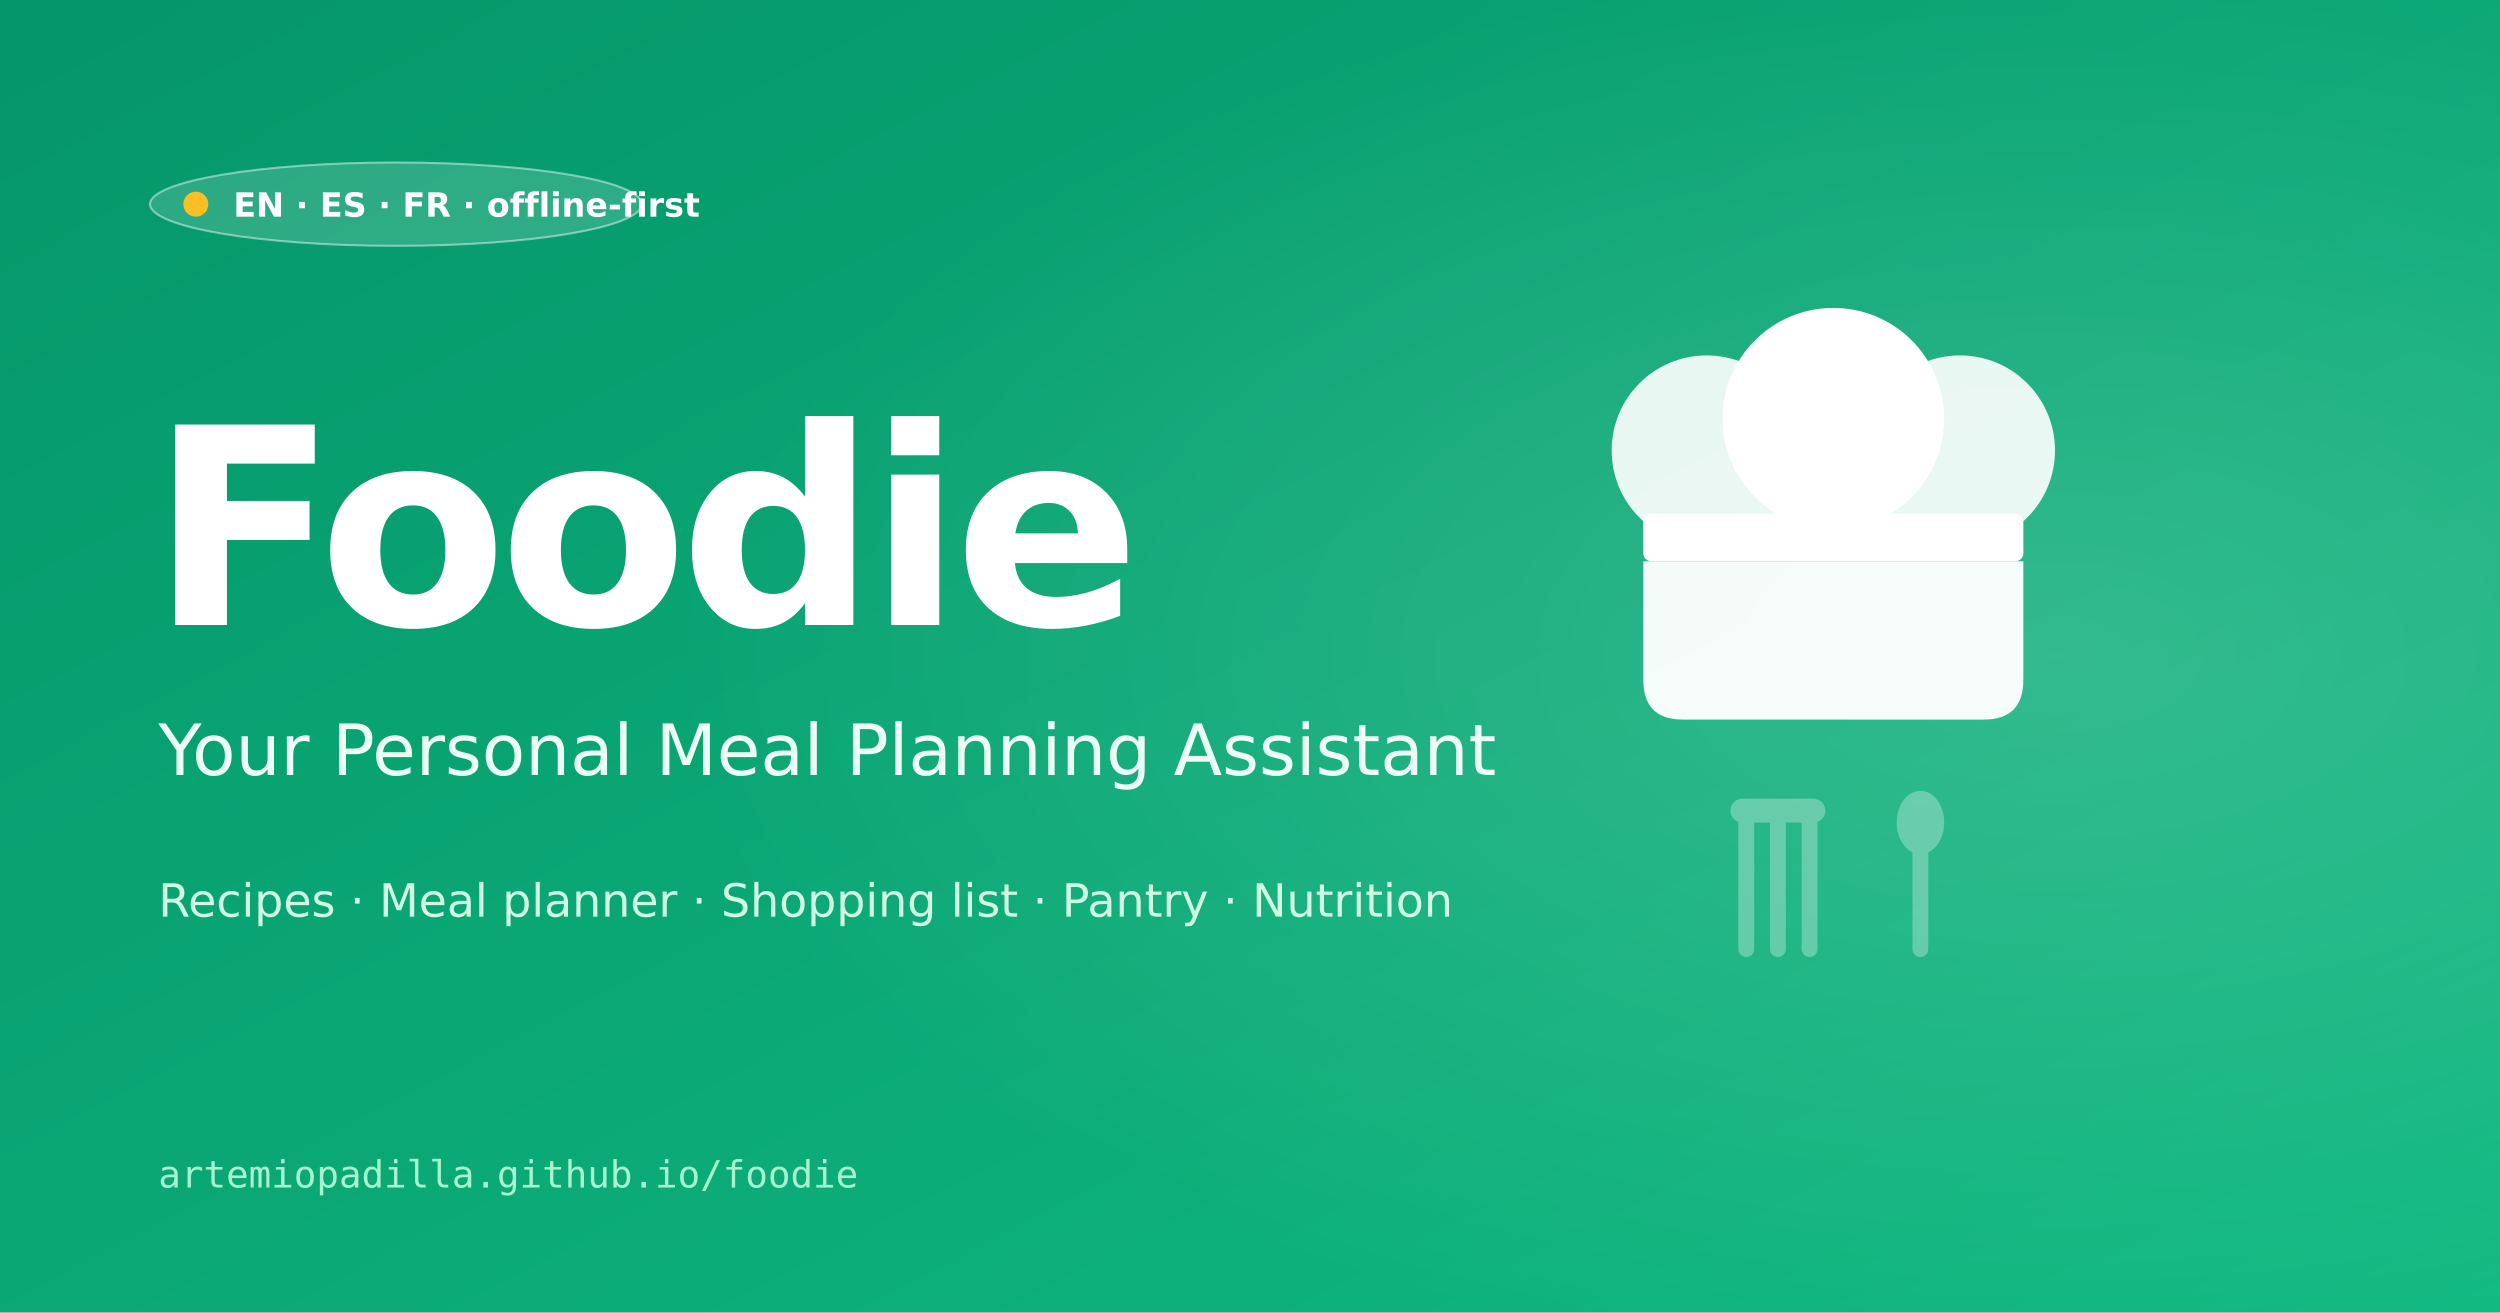
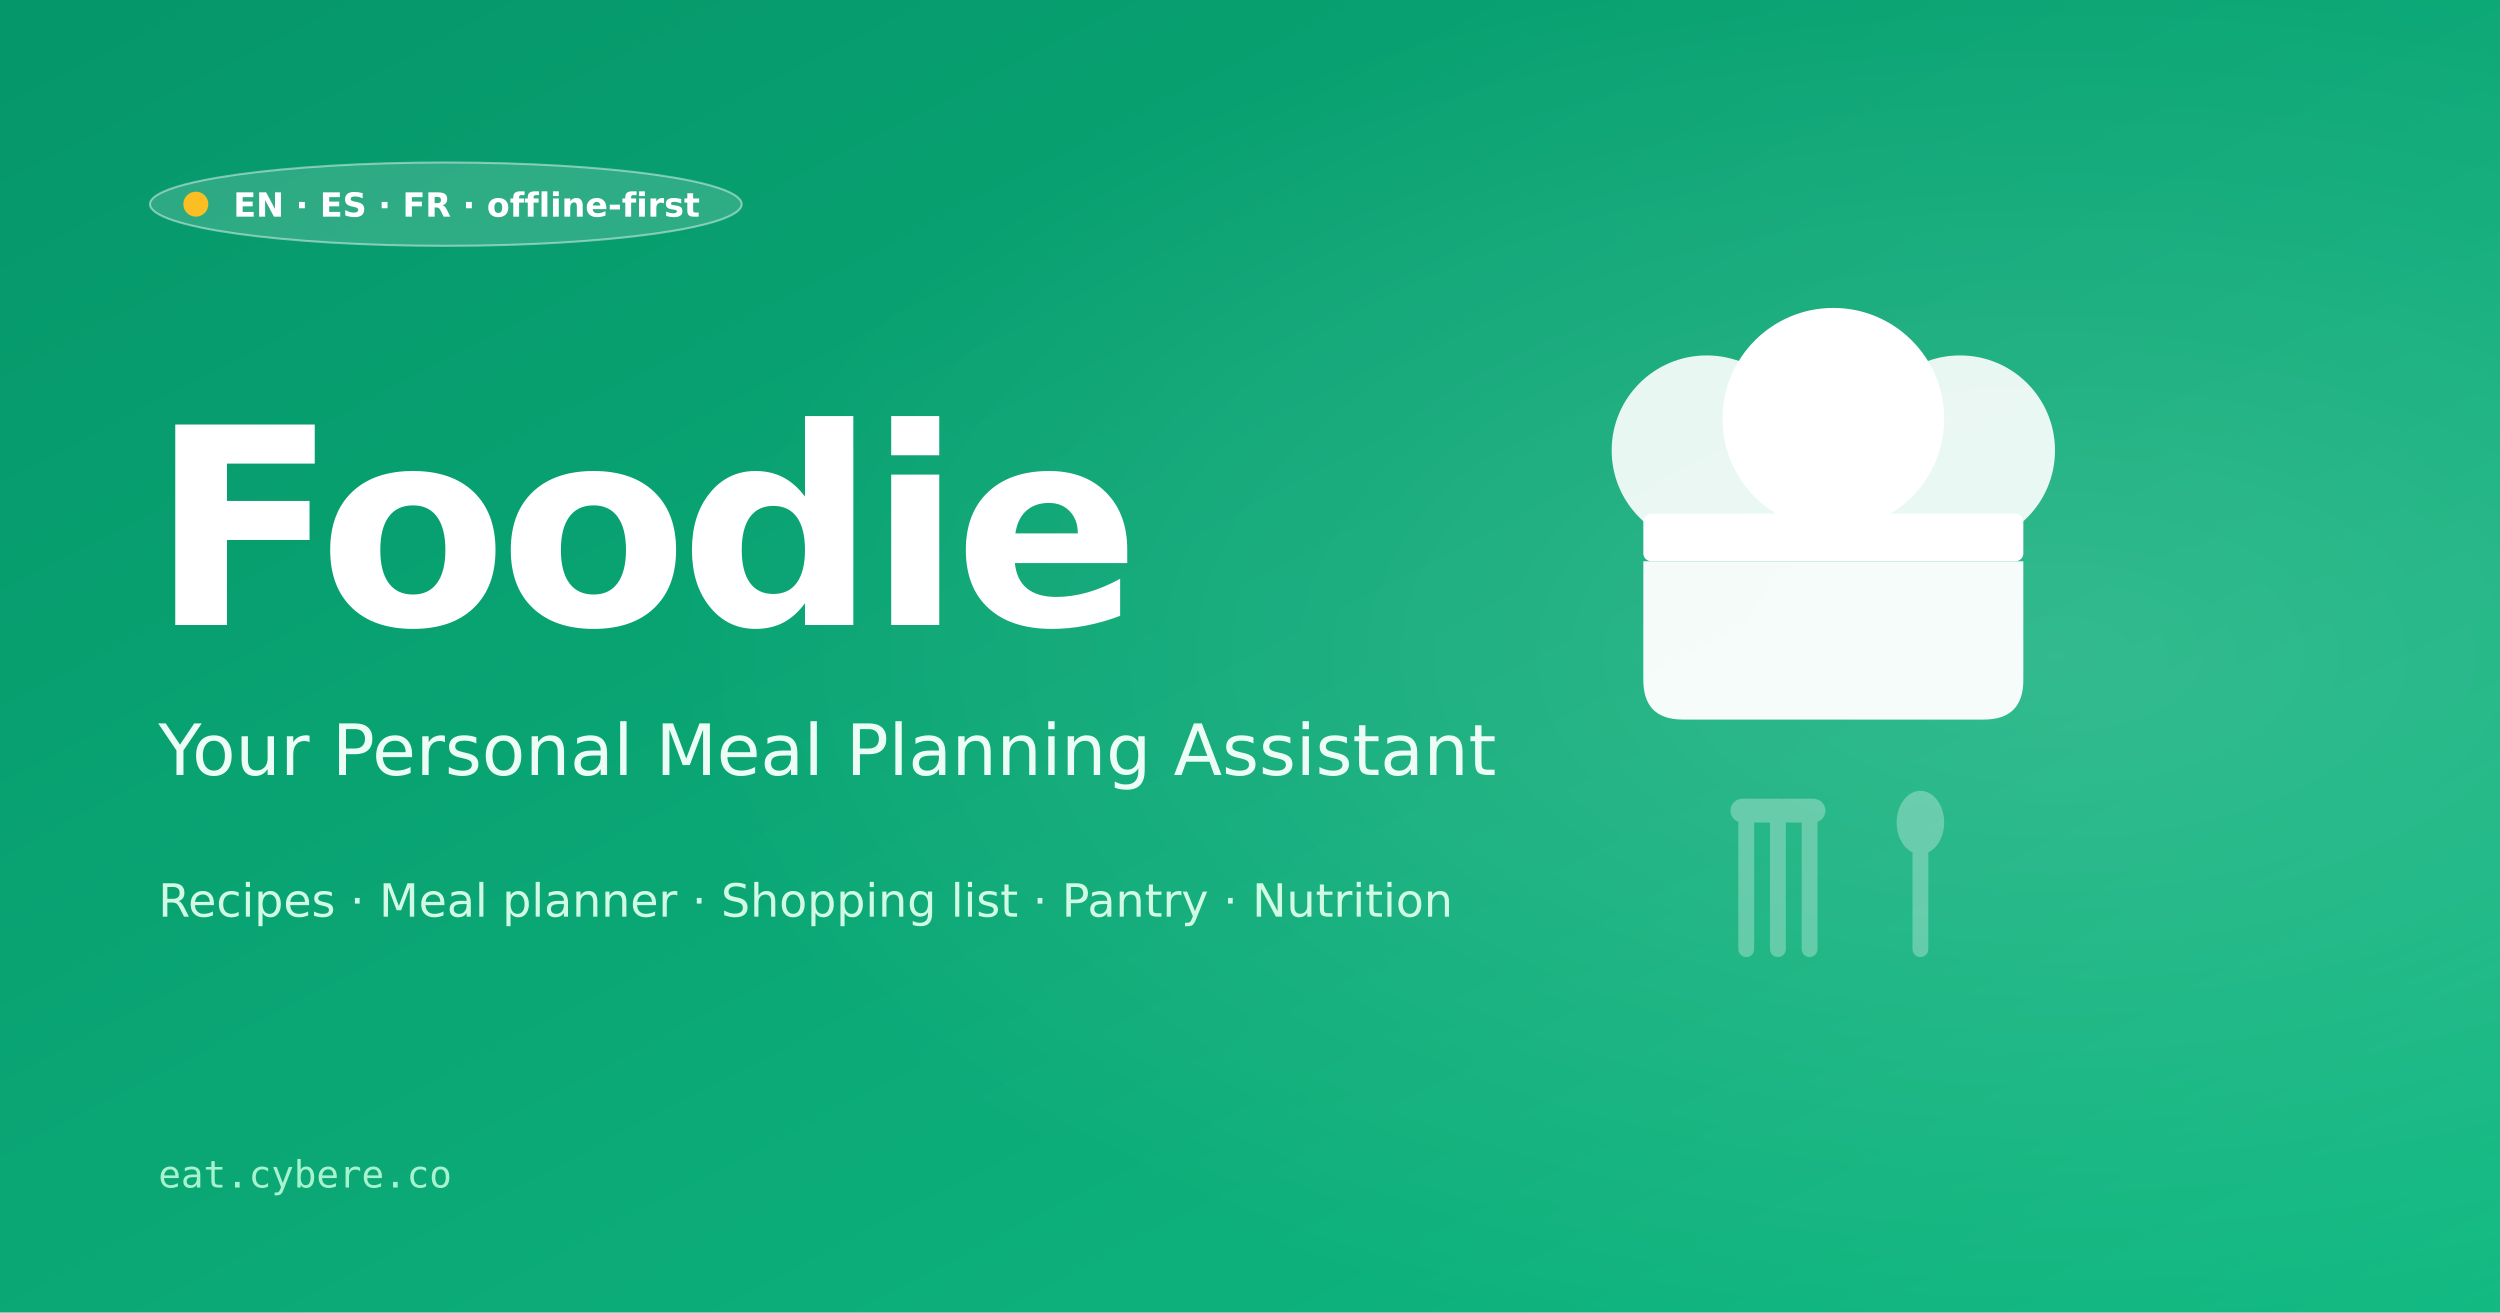
<svg xmlns="http://www.w3.org/2000/svg" viewBox="0 0 1200 630" width="1200" height="630">
  <defs>
    <linearGradient id="bg" x1="0" y1="0" x2="1" y2="1">
      <stop offset="0" stop-color="#059669" />
      <stop offset="1" stop-color="#10b981" />
    </linearGradient>
    <radialGradient id="glow" cx="0.82" cy="0.5" r="0.55">
      <stop offset="0" stop-color="#ffffff" stop-opacity="0.16" />
      <stop offset="1" stop-color="#ffffff" stop-opacity="0" />
    </radialGradient>
  </defs>
  <rect width="1200" height="630" fill="url(#bg)" />
  <rect width="1200" height="630" fill="url(#glow)" />
  <g transform="translate(880 315) scale(0.95) translate(-256 -268)">
    <g transform="translate(128, 100)">
      <circle cx="64" cy="64" r="48" fill="white" opacity="0.9" />
      <circle cx="128" cy="48" r="56" fill="white" />
      <circle cx="192" cy="64" r="48" fill="white" opacity="0.9" />
      <rect x="32" y="96" width="192" height="24" rx="4" fill="white" />
      <path d="M 32 120 L 32 180 Q 32 200 52 200 L 204 200 Q 224 200 224 180 L 224 120 Z" fill="white" opacity="0.95" />
      <g transform="translate(80, 240)" fill="white" opacity="0.3">
        <rect x="0" y="0" width="8" height="80" rx="4" />
        <rect x="16" y="0" width="8" height="80" rx="4" />
        <rect x="32" y="0" width="8" height="80" rx="4" />
        <rect x="-4" y="0" width="48" height="12" rx="6" />
      </g>
      <g transform="translate(160, 240)" fill="white" opacity="0.3">
        <ellipse cx="12" cy="12" rx="12" ry="16" />
        <rect x="8" y="24" width="8" height="56" rx="4" />
      </g>
    </g>
  </g>
  <g transform="translate(72, 78)">
-     <rect rx="999" width="236" height="40" fill="#ffffff" fill-opacity="0.16" stroke="#ffffff" stroke-opacity="0.45" stroke-width="1" />
+     <rect rx="999" width="284" height="40" fill="#ffffff" fill-opacity="0.16" stroke="#ffffff" stroke-opacity="0.45" stroke-width="1" />
    <circle cx="22" cy="20" r="6" fill="#fbbf24" />
    <text x="40" y="26" font-family="'DejaVu Sans', 'Hanken Grotesk', ui-sans-serif, system-ui, sans-serif" font-size="16" fill="#ffffff" font-weight="600">EN · ES · FR · offline-first</text>
  </g>
  <text x="72" y="300" font-family="'DejaVu Sans', 'Hanken Grotesk', ui-sans-serif, system-ui, sans-serif" font-size="132" font-weight="800" fill="#ffffff" letter-spacing="-4">Foodie</text>
  <text x="76" y="372" font-family="'DejaVu Sans', 'Hanken Grotesk', ui-sans-serif, system-ui, sans-serif" font-size="34" font-weight="500" fill="#ecfdf5">Your Personal Meal Planning Assistant</text>
  <text x="76" y="440" font-family="'DejaVu Sans', 'Hanken Grotesk', ui-sans-serif, system-ui, sans-serif" font-size="22" fill="#d1fae5">Recipes · Meal planner · Shopping list · Pantry · Nutrition</text>
-   <text x="76" y="570" font-family="'DejaVu Sans Mono', ui-monospace, monospace" font-size="18" fill="#a7f3d0">artemiopadilla.github.io/foodie</text>
+   <text x="76" y="570" font-family="'DejaVu Sans Mono', ui-monospace, monospace" font-size="18" fill="#a7f3d0">eat.cybere.co</text>
</svg>
